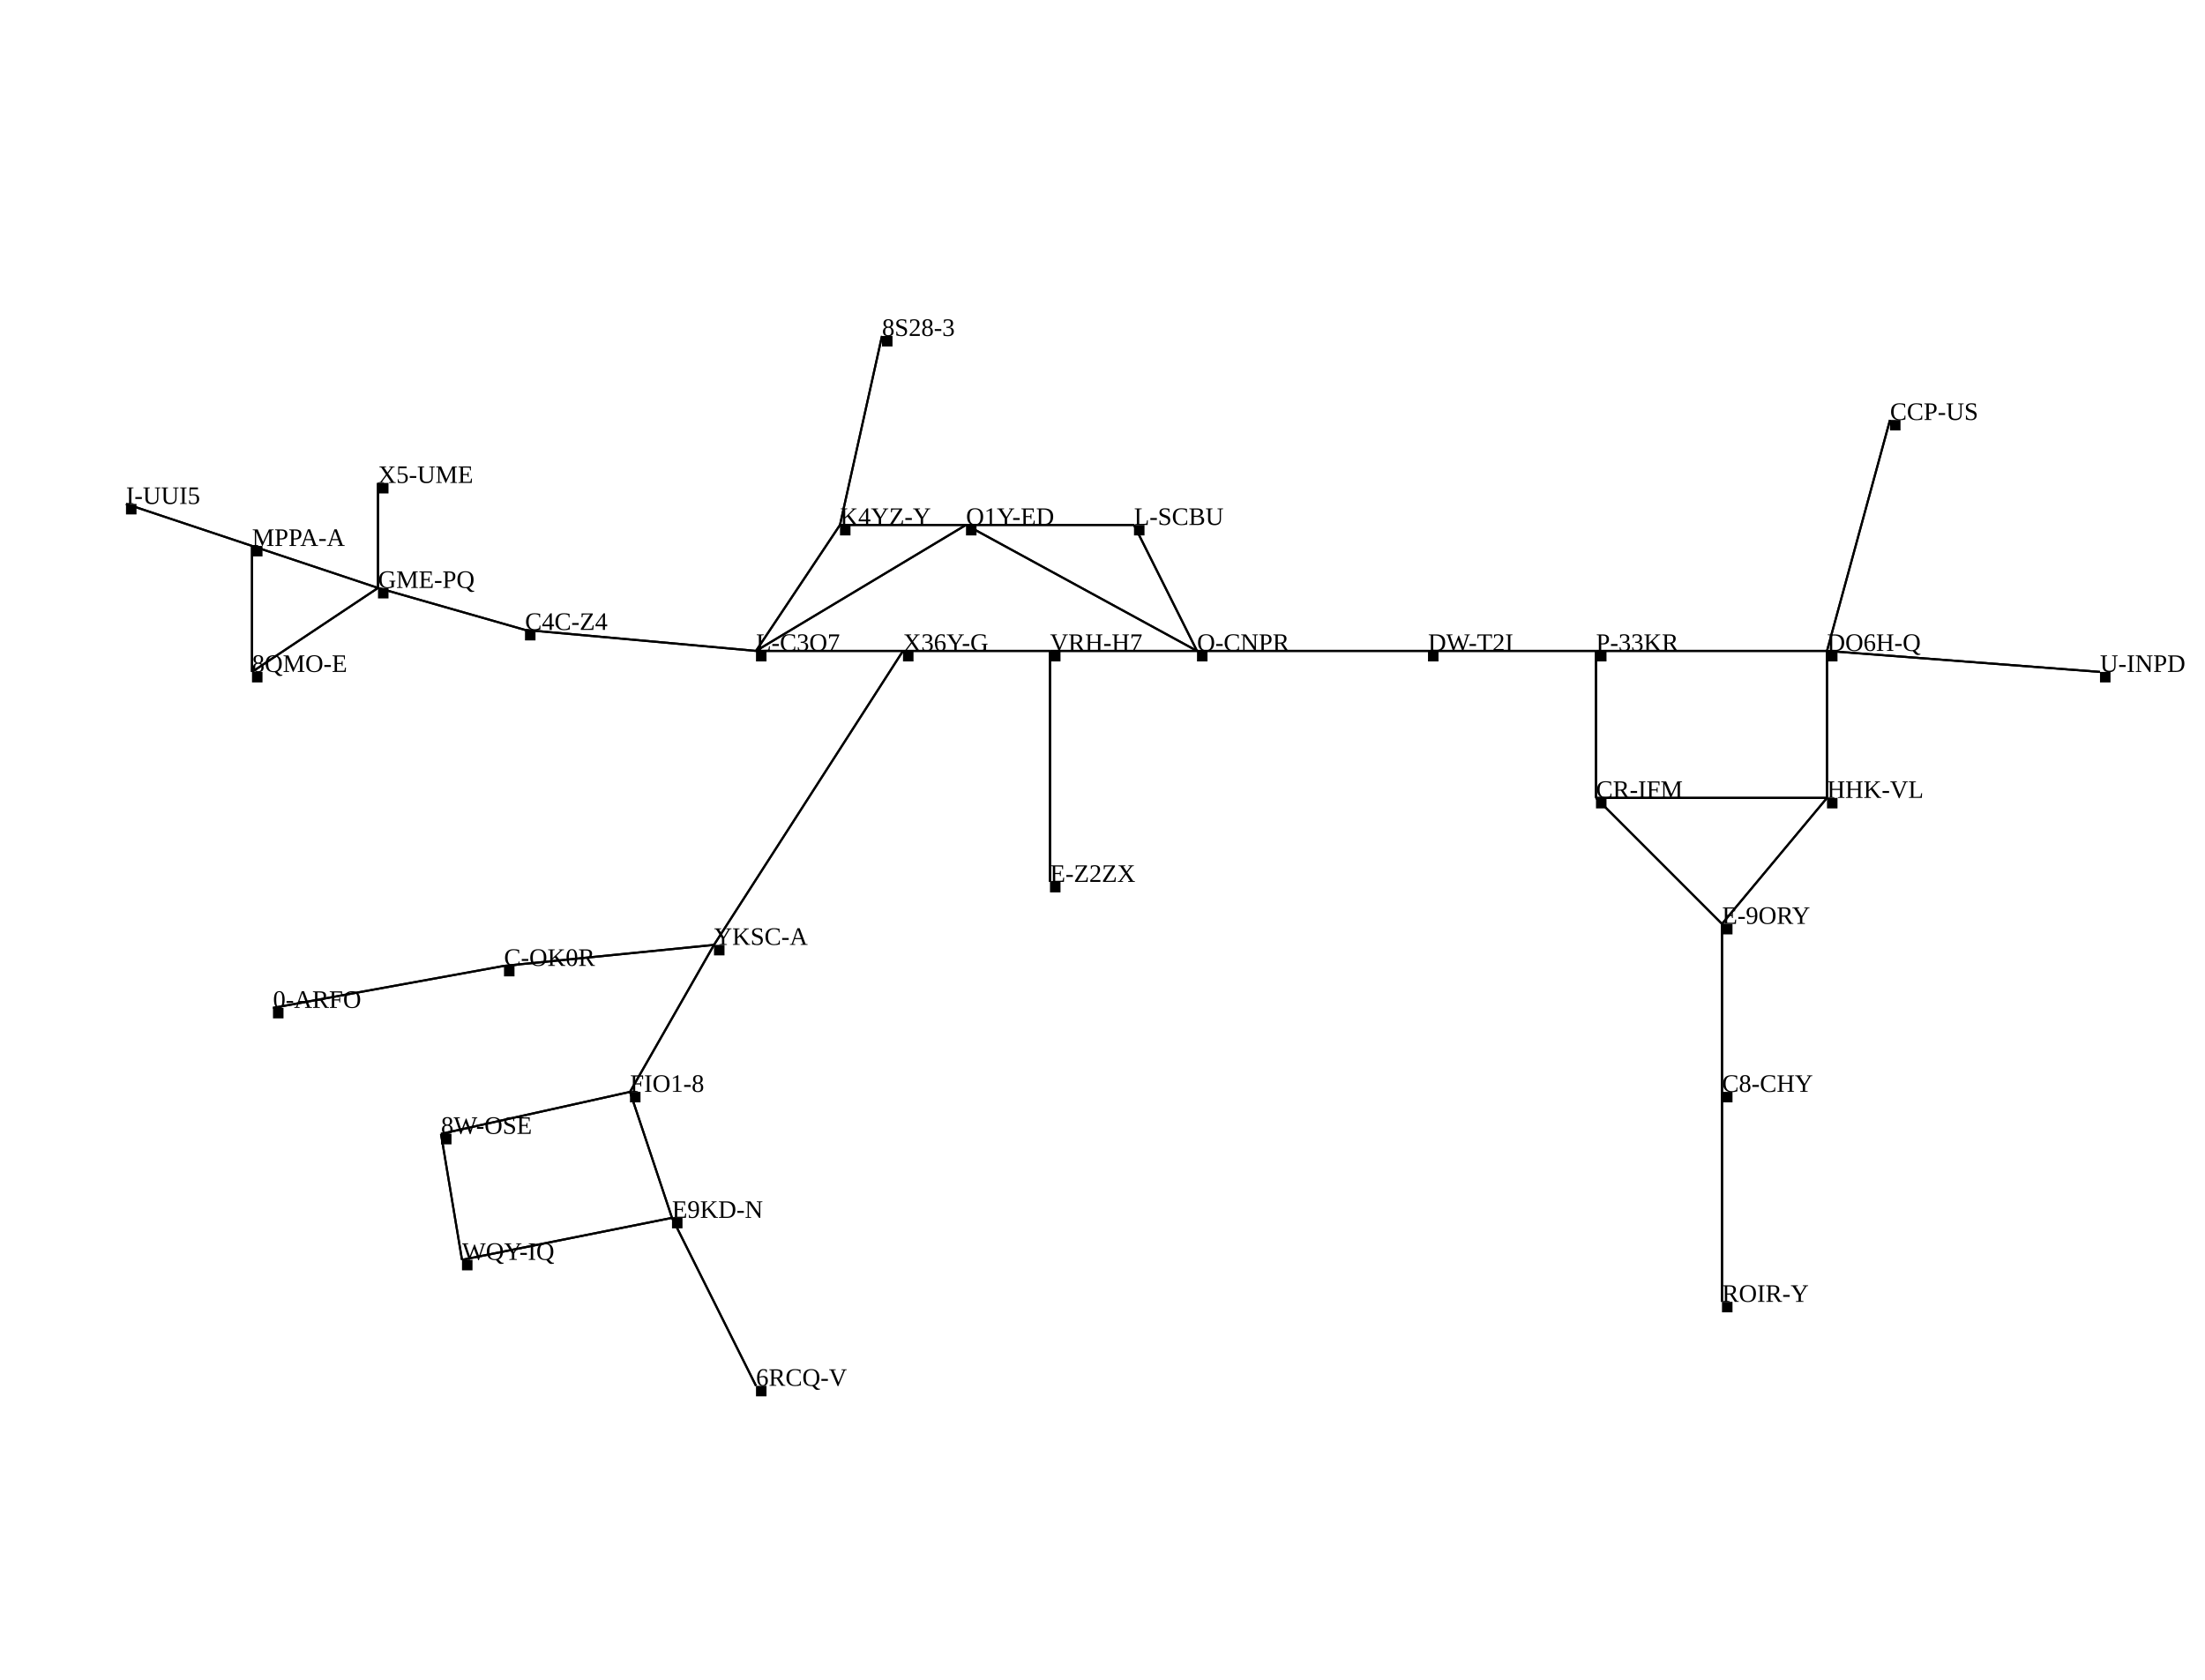
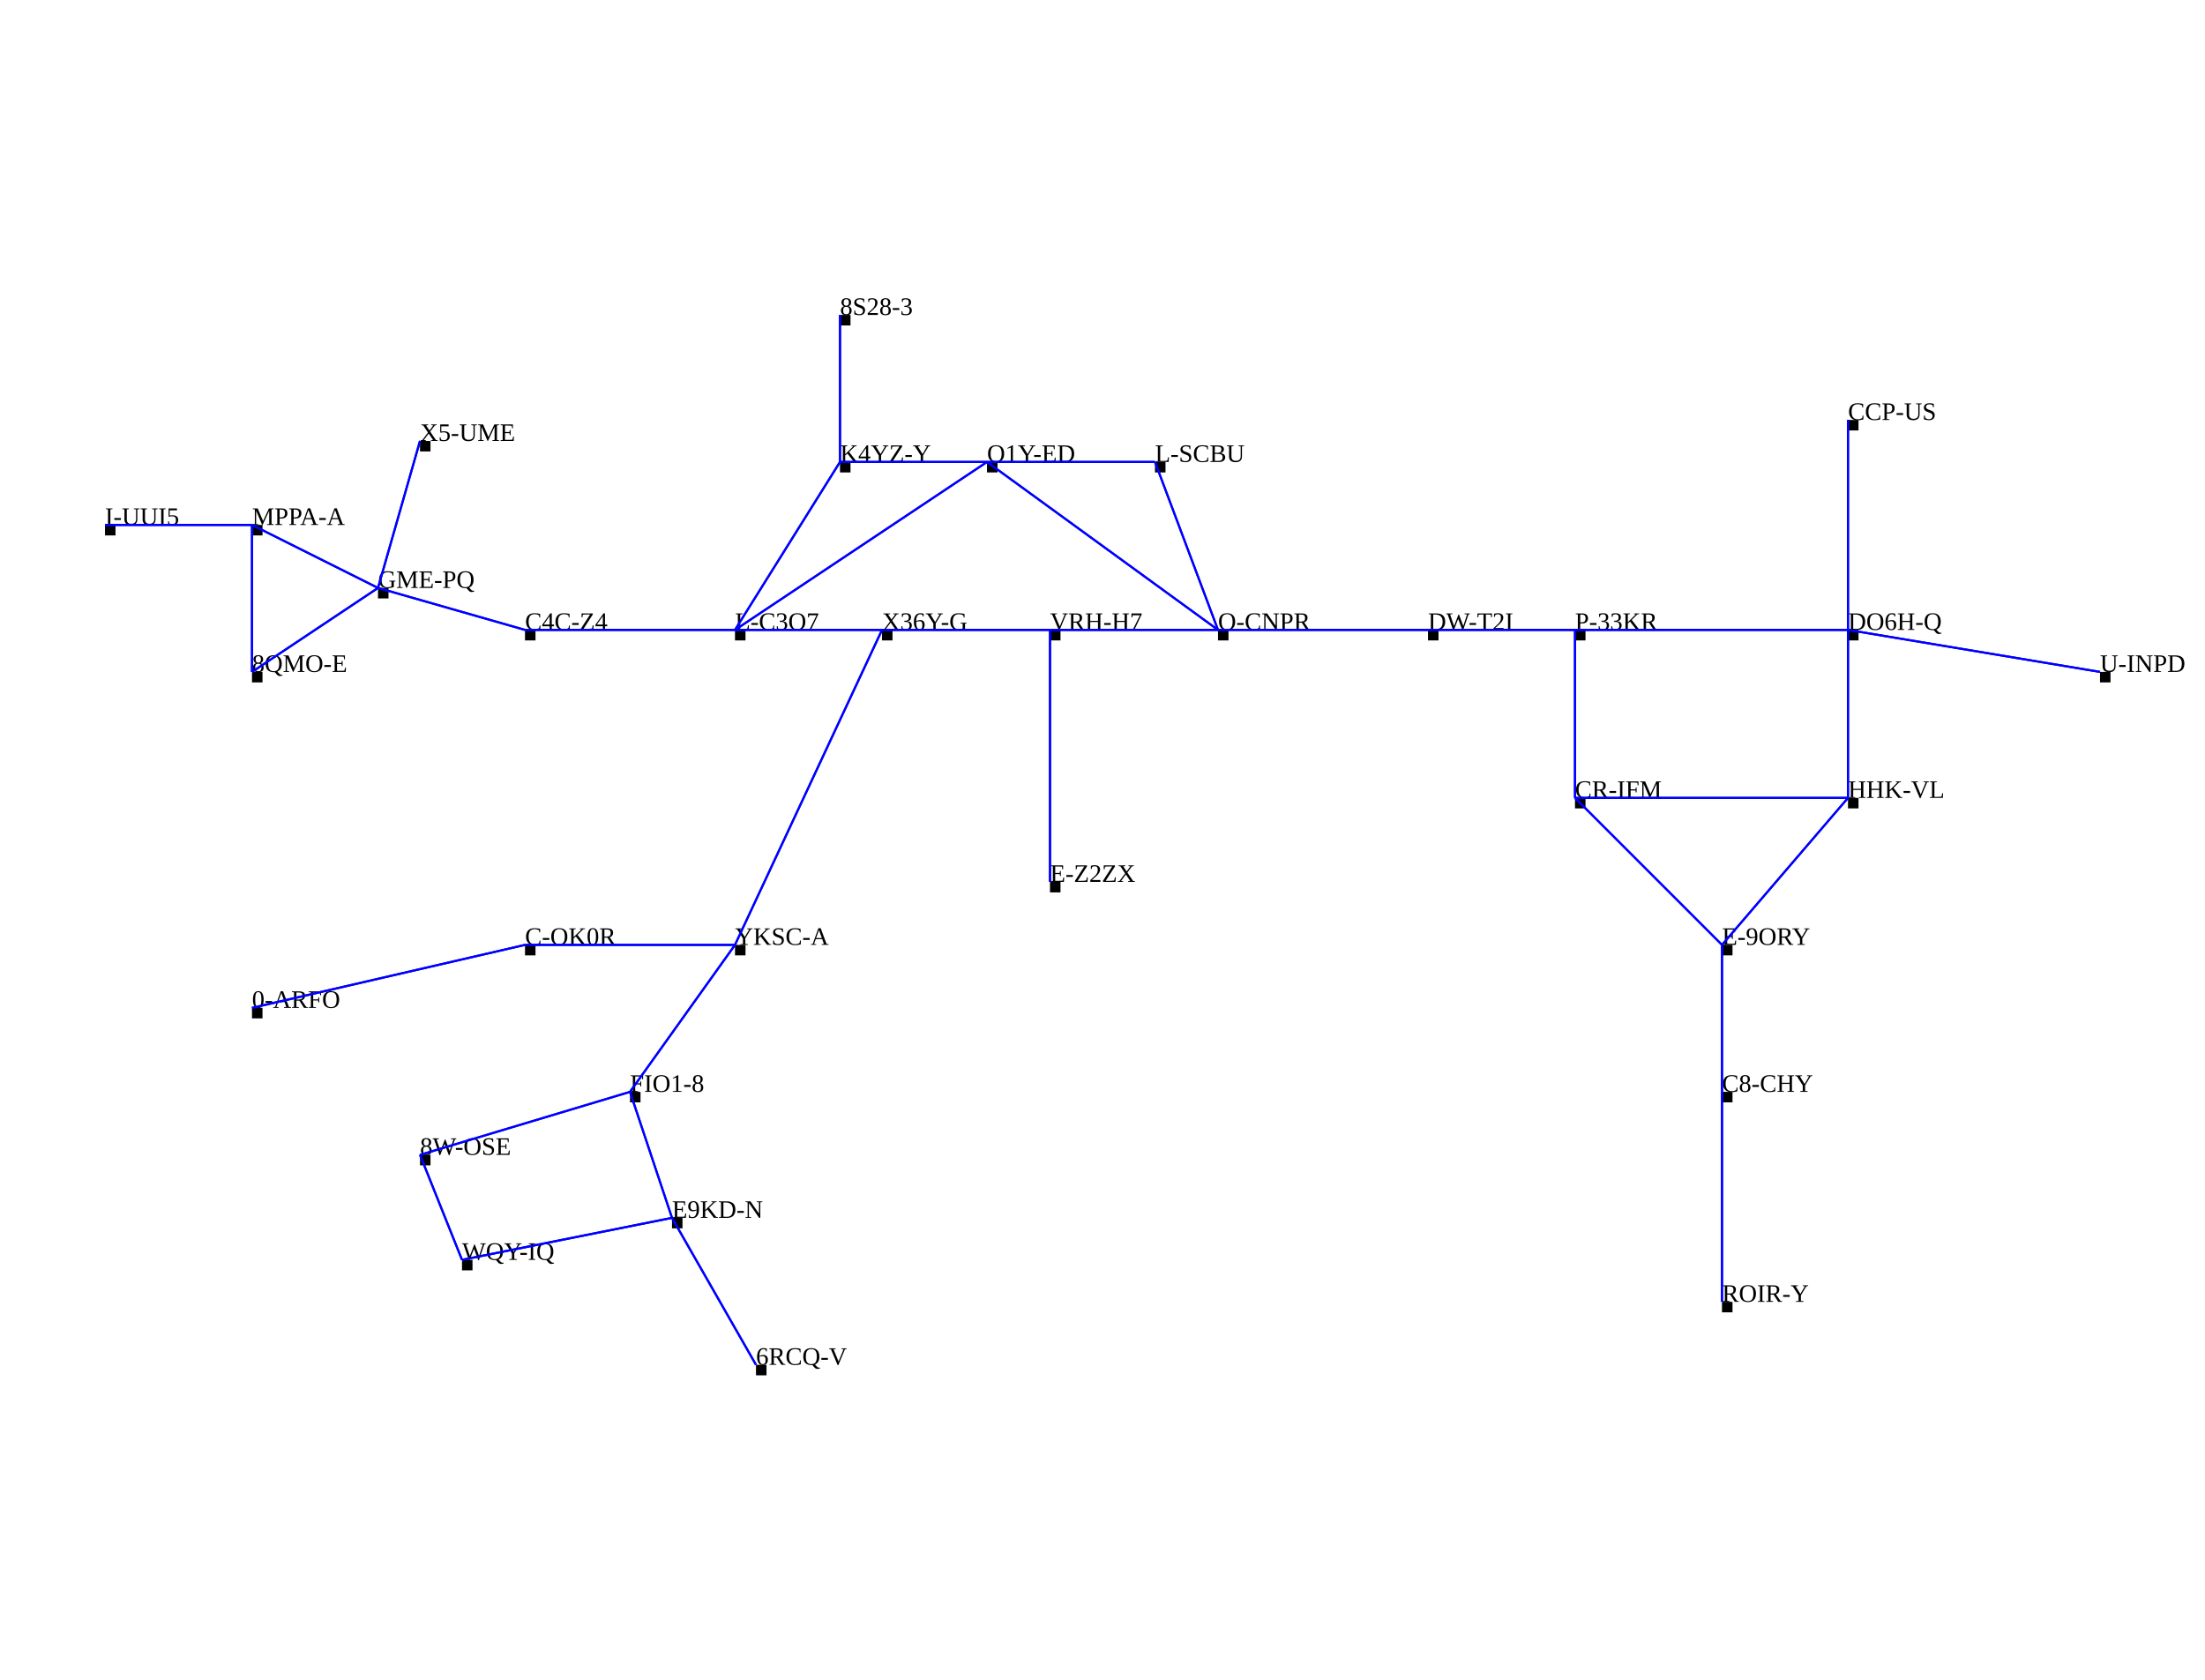
- <svg xmlns="http://www.w3.org/2000/svg" height="800.00" width="1050.00" id="10072">
-   <rect ID="30003701" Type="system" height="5.00" y="240.00" Region="Fade" Name="I-UUI5" width="5.00" x="60.00" id="10073" />
-   <text x="60.00" id="10074" y="240.00">I-UUI5</text>
-   <rect ID="30003699" Type="system" height="5.00" y="260.00" Region="Fade" Name="MPPA-A" width="5.00" x="120.00" id="10076" />
-   <text x="120.00" id="10077" y="260.00">MPPA-A</text>
-   <rect ID="30003702" Type="system" height="5.00" y="320.00" Region="Fade" Name="8QMO-E" width="5.00" x="120.00" id="10079" />
-   <text x="120.00" id="10080" y="320.00">8QMO-E</text>
-   <rect ID="30003693" Type="system" height="5.00" y="480.00" Region="Fade" Name="0-ARFO" width="5.00" x="130.00" id="10082" />
-   <text x="130.00" id="10083" y="480.00">0-ARFO</text>
-   <rect ID="30003698" Type="system" height="5.00" y="280.00" Region="Fade" Name="GME-PQ" width="5.00" x="180.00" id="10085" />
-   <text x="180.00" id="10086" y="280.00">GME-PQ</text>
-   <rect ID="30003700" Type="system" height="5.00" y="230.00" Region="Fade" Name="X5-UME" width="5.00" x="180.00" id="10088" />
-   <text x="180.00" id="10089" y="230.00">X5-UME</text>
-   <rect ID="30003695" Type="system" height="5.00" y="540.00" Region="Fade" Name="8W-OSE" width="5.00" x="210.00" id="10091" />
-   <text x="210.00" id="10092" y="540.00">8W-OSE</text>
-   <rect ID="30003696" Type="system" height="5.00" y="600.00" Region="Fade" Name="WQY-IQ" width="5.00" x="220.00" id="10094" />
-   <text x="220.00" id="10095" y="600.00">WQY-IQ</text>
-   <rect ID="30003692" Type="system" height="5.00" y="460.00" Region="Fade" Name="C-OK0R" width="5.00" x="240.00" id="10097" />
-   <text x="240.00" id="10098" y="460.00">C-OK0R</text>
-   <rect ID="30003697" Type="system" height="5.00" y="300.00" Region="Fade" Name="C4C-Z4" width="5.00" x="250.00" id="10100" />
-   <text x="250.00" id="10101" y="300.00">C4C-Z4</text>
-   <rect ID="30003691" Type="system" height="5.00" y="520.00" Region="Fade" Name="FIO1-8" width="5.00" x="300.00" id="10103" />
-   <text x="300.00" id="10104" y="520.00">FIO1-8</text>
-   <rect ID="30003694" Type="system" height="5.00" y="580.00" Region="Fade" Name="E9KD-N" width="5.00" x="320.00" id="10106" />
-   <text x="320.00" id="10107" y="580.00">E9KD-N</text>
-   <rect ID="30003690" Type="system" height="5.00" y="450.00" Region="Fade" Name="YKSC-A" width="5.00" x="340.00" id="10109" />
-   <text x="340.00" id="10110" y="450.00">YKSC-A</text>
-   <rect ID="30003689" Type="system" height="5.00" y="310.00" Region="Fade" Name="L-C3O7" width="5.00" x="360.00" id="10112" />
-   <text x="360.00" id="10113" y="310.00">L-C3O7</text>
-   <rect ID="30003687" Type="system" height="5.00" y="250.00" Region="Fade" Name="K4YZ-Y" width="5.00" x="400.00" id="10115" />
-   <text x="400.00" id="10116" y="250.00">K4YZ-Y</text>
-   <rect ID="30003688" Type="system" height="5.00" y="310.00" Region="Fade" Name="X36Y-G" width="5.00" x="430.00" id="10118" />
-   <text x="430.00" id="10119" y="310.00">X36Y-G</text>
-   <rect ID="30003686" Type="system" height="5.00" y="250.00" Region="Fade" Name="O1Y-ED" width="5.00" x="460.00" id="10121" />
-   <text x="460.00" id="10122" y="250.00">O1Y-ED</text>
-   <rect ID="30003685" Type="system" height="5.00" y="310.00" Region="Fade" Name="VRH-H7" width="5.00" x="500.00" id="10124" />
-   <text x="500.00" id="10125" y="310.00">VRH-H7</text>
-   <rect ID="30003684" Type="system" height="5.00" y="250.00" Region="Fade" Name="L-SCBU" width="5.00" x="540.00" id="10127" />
-   <text x="540.00" id="10128" y="250.00">L-SCBU</text>
-   <rect ID="30003683" Type="system" height="5.00" y="310.00" Region="Fade" Name="O-CNPR" width="5.00" x="570.00" id="10130" />
-   <text x="570.00" id="10131" y="310.00">O-CNPR</text>
-   <rect ID="30003682" Type="system" height="5.00" y="310.00" Region="Fade" Name="DW-T2I" width="5.00" x="680.00" id="10133" />
-   <text x="680.00" id="10134" y="310.00">DW-T2I</text>
-   <rect ID="30003680" Type="system" height="5.00" y="310.00" Region="Fade" Name="P-33KR" width="5.00" x="760.00" id="10136" />
-   <text x="760.00" id="10137" y="310.00">P-33KR</text>
-   <rect ID="30003678" Type="system" height="5.00" y="380.00" Region="Fade" Name="CR-IFM" width="5.00" x="760.00" id="10139" />
-   <text x="760.00" id="10140" y="380.00">CR-IFM</text>
-   <rect ID="30003677" Type="system" height="5.00" y="440.00" Region="Fade" Name="E-9ORY" width="5.00" x="820.00" id="10142" />
-   <text x="820.00" id="10143" y="440.00">E-9ORY</text>
-   <rect ID="30003676" Type="system" height="5.00" y="520.00" Region="Fade" Name="C8-CHY" width="5.00" x="820.00" id="10145" />
-   <text x="820.00" id="10146" y="520.00">C8-CHY</text>
-   <rect ID="30003681" Type="system" height="5.00" y="310.00" Region="Fade" Name="DO6H-Q" width="5.00" x="870.00" id="10148" />
-   <text x="870.00" id="10149" y="310.00">DO6H-Q</text>
-   <rect ID="30003679" Type="system" height="5.00" y="380.00" Region="Fade" Name="HHK-VL" width="5.00" x="870.00" id="10151" />
-   <text x="870.00" id="10152" y="380.00">HHK-VL</text>
-   <rect ID="30004070" Type="system" height="5.00" y="660.00" Region="Cloud Ring" Name="6RCQ-V" width="5.00" x="360.00" id="10154" />
-   <text x="360.00" id="10155" y="660.00">6RCQ-V</text>
-   <rect ID="30002930" Type="system" height="5.00" y="160.00" Region="Deklein" Name="8S28-3" width="5.00" x="420.00" id="10157" />
-   <text x="420.00" id="10158" y="160.00">8S28-3</text>
-   <rect ID="30002032" Type="system" height="5.00" y="420.00" Region="Pure Blind" Name="E-Z2ZX" width="5.00" x="500.00" id="10160" />
-   <text x="500.00" id="10161" y="420.00">E-Z2ZX</text>
-   <rect ID="30001983" Type="system" height="5.00" y="620.00" Region="Pure Blind" Name="ROIR-Y" width="5.00" x="820.00" id="10163" />
-   <text x="820.00" id="10164" y="620.00">ROIR-Y</text>
-   <rect ID="30002906" Type="system" height="5.00" y="200.00" Region="Deklein" Name="CCP-US" width="5.00" x="900.00" id="10166" />
-   <text x="900.00" id="10167" y="200.00">CCP-US</text>
-   <rect ID="30001997" Type="system" height="5.00" y="320.00" Region="Pure Blind" Name="U-INPD" width="5.00" x="1000.00" id="10169" />
-   <text x="1000.00" id="10170" y="320.00">U-INPD</text>
-   <line x2="120.00" y1="240.00" x1="60.00" style="stroke:black;fill:black;" y2="260.00" id="10172" />
-   <line x2="180.00" y1="260.00" x1="120.00" style="stroke:black;fill:black;" y2="280.00" id="10173" />
-   <line x2="60.00" y1="260.00" x1="120.00" style="stroke:black;fill:black;" y2="240.00" id="10174" />
-   <line x2="120.00" y1="260.00" x1="120.00" style="stroke:black;fill:black;" y2="320.00" id="10175" />
-   <line x2="180.00" y1="320.00" x1="120.00" style="stroke:black;fill:black;" y2="280.00" id="10176" />
-   <line x2="120.00" y1="320.00" x1="120.00" style="stroke:black;fill:black;" y2="260.00" id="10177" />
-   <line x2="240.00" y1="480.00" x1="130.00" style="stroke:black;fill:black;" y2="460.00" id="10178" />
-   <line x2="250.00" y1="280.00" x1="180.00" style="stroke:black;fill:black;" y2="300.00" id="10179" />
-   <line x2="120.00" y1="280.00" x1="180.00" style="stroke:black;fill:black;" y2="260.00" id="10180" />
-   <line x2="180.00" y1="280.00" x1="180.00" style="stroke:black;fill:black;" y2="230.00" id="10181" />
-   <line x2="120.00" y1="280.00" x1="180.00" style="stroke:black;fill:black;" y2="320.00" id="10182" />
-   <line x2="180.00" y1="230.00" x1="180.00" style="stroke:black;fill:black;" y2="280.00" id="10183" />
-   <line x2="300.00" y1="540.00" x1="210.00" style="stroke:black;fill:black;" y2="520.00" id="10184" />
-   <line x2="220.00" y1="540.00" x1="210.00" style="stroke:black;fill:black;" y2="600.00" id="10185" />
-   <line x2="320.00" y1="600.00" x1="220.00" style="stroke:black;fill:black;" y2="580.00" id="10186" />
-   <line x2="210.00" y1="600.00" x1="220.00" style="stroke:black;fill:black;" y2="540.00" id="10187" />
-   <line x2="340.00" y1="460.00" x1="240.00" style="stroke:black;fill:black;" y2="450.00" id="10188" />
-   <line x2="130.00" y1="460.00" x1="240.00" style="stroke:black;fill:black;" y2="480.00" id="10189" />
-   <line x2="360.00" y1="300.00" x1="250.00" style="stroke:black;fill:black;" y2="310.00" id="10190" />
-   <line x2="180.00" y1="300.00" x1="250.00" style="stroke:black;fill:black;" y2="280.00" id="10191" />
-   <line x2="340.00" y1="520.00" x1="300.00" style="stroke:black;fill:black;" y2="450.00" id="10192" />
-   <line x2="320.00" y1="520.00" x1="300.00" style="stroke:black;fill:black;" y2="580.00" id="10193" />
-   <line x2="210.00" y1="520.00" x1="300.00" style="stroke:black;fill:black;" y2="540.00" id="10194" />
-   <line x2="300.00" y1="580.00" x1="320.00" style="stroke:black;fill:black;" y2="520.00" id="10195" />
-   <line x2="220.00" y1="580.00" x1="320.00" style="stroke:black;fill:black;" y2="600.00" id="10196" />
-   <line x2="360.00" y1="580.00" x1="320.00" style="stroke:black;fill:black;" y2="660.00" id="10197" />
-   <line x2="430.00" y1="450.00" x1="340.00" style="stroke:black;fill:black;" y2="310.00" id="10198" />
-   <line x2="300.00" y1="450.00" x1="340.00" style="stroke:black;fill:black;" y2="520.00" id="10199" />
-   <line x2="240.00" y1="450.00" x1="340.00" style="stroke:black;fill:black;" y2="460.00" id="10200" />
-   <line x2="460.00" y1="310.00" x1="360.00" style="stroke:black;fill:black;" y2="250.00" id="10201" />
-   <line x2="400.00" y1="310.00" x1="360.00" style="stroke:black;fill:black;" y2="250.00" id="10202" />
-   <line x2="430.00" y1="310.00" x1="360.00" style="stroke:black;fill:black;" y2="310.00" id="10203" />
-   <line x2="250.00" y1="310.00" x1="360.00" style="stroke:black;fill:black;" y2="300.00" id="10204" />
-   <line x2="420.00" y1="250.00" x1="400.00" style="stroke:black;fill:black;" y2="160.00" id="10205" />
-   <line x2="460.00" y1="250.00" x1="400.00" style="stroke:black;fill:black;" y2="250.00" id="10206" />
-   <line x2="360.00" y1="250.00" x1="400.00" style="stroke:black;fill:black;" y2="310.00" id="10207" />
-   <line x2="500.00" y1="310.00" x1="430.00" style="stroke:black;fill:black;" y2="310.00" id="10208" />
-   <line x2="360.00" y1="310.00" x1="430.00" style="stroke:black;fill:black;" y2="310.00" id="10209" />
-   <line x2="340.00" y1="310.00" x1="430.00" style="stroke:black;fill:black;" y2="450.00" id="10210" />
-   <line x2="570.00" y1="250.00" x1="460.00" style="stroke:black;fill:black;" y2="310.00" id="10211" />
-   <line x2="540.00" y1="250.00" x1="460.00" style="stroke:black;fill:black;" y2="250.00" id="10212" />
-   <line x2="400.00" y1="250.00" x1="460.00" style="stroke:black;fill:black;" y2="250.00" id="10213" />
-   <line x2="360.00" y1="250.00" x1="460.00" style="stroke:black;fill:black;" y2="310.00" id="10214" />
-   <line x2="500.00" y1="310.00" x1="500.00" style="stroke:black;fill:black;" y2="420.00" id="10215" />
-   <line x2="570.00" y1="310.00" x1="500.00" style="stroke:black;fill:black;" y2="310.00" id="10216" />
-   <line x2="430.00" y1="310.00" x1="500.00" style="stroke:black;fill:black;" y2="310.00" id="10217" />
-   <line x2="570.00" y1="250.00" x1="540.00" style="stroke:black;fill:black;" y2="310.00" id="10218" />
-   <line x2="460.00" y1="250.00" x1="540.00" style="stroke:black;fill:black;" y2="250.00" id="10219" />
-   <line x2="680.00" y1="310.00" x1="570.00" style="stroke:black;fill:black;" y2="310.00" id="10220" />
-   <line x2="540.00" y1="310.00" x1="570.00" style="stroke:black;fill:black;" y2="250.00" id="10221" />
-   <line x2="500.00" y1="310.00" x1="570.00" style="stroke:black;fill:black;" y2="310.00" id="10222" />
-   <line x2="460.00" y1="310.00" x1="570.00" style="stroke:black;fill:black;" y2="250.00" id="10223" />
-   <line x2="760.00" y1="310.00" x1="680.00" style="stroke:black;fill:black;" y2="310.00" id="10224" />
-   <line x2="570.00" y1="310.00" x1="680.00" style="stroke:black;fill:black;" y2="310.00" id="10225" />
-   <line x2="760.00" y1="310.00" x1="760.00" style="stroke:black;fill:black;" y2="380.00" id="10226" />
-   <line x2="870.00" y1="310.00" x1="760.00" style="stroke:black;fill:black;" y2="310.00" id="10227" />
-   <line x2="680.00" y1="310.00" x1="760.00" style="stroke:black;fill:black;" y2="310.00" id="10228" />
-   <line x2="820.00" y1="380.00" x1="760.00" style="stroke:black;fill:black;" y2="440.00" id="10229" />
-   <line x2="870.00" y1="380.00" x1="760.00" style="stroke:black;fill:black;" y2="380.00" id="10230" />
-   <line x2="760.00" y1="380.00" x1="760.00" style="stroke:black;fill:black;" y2="310.00" id="10231" />
-   <line x2="820.00" y1="440.00" x1="820.00" style="stroke:black;fill:black;" y2="520.00" id="10232" />
-   <line x2="760.00" y1="440.00" x1="820.00" style="stroke:black;fill:black;" y2="380.00" id="10233" />
-   <line x2="870.00" y1="440.00" x1="820.00" style="stroke:black;fill:black;" y2="380.00" id="10234" />
-   <line x2="820.00" y1="520.00" x1="820.00" style="stroke:black;fill:black;" y2="620.00" id="10235" />
-   <line x2="820.00" y1="520.00" x1="820.00" style="stroke:black;fill:black;" y2="440.00" id="10236" />
-   <line x2="1000.00" y1="310.00" x1="870.00" style="stroke:black;fill:black;" y2="320.00" id="10237" />
-   <line x2="900.00" y1="310.00" x1="870.00" style="stroke:black;fill:black;" y2="200.00" id="10238" />
-   <line x2="870.00" y1="310.00" x1="870.00" style="stroke:black;fill:black;" y2="380.00" id="10239" />
-   <line x2="760.00" y1="310.00" x1="870.00" style="stroke:black;fill:black;" y2="310.00" id="10240" />
-   <line x2="820.00" y1="380.00" x1="870.00" style="stroke:black;fill:black;" y2="440.00" id="10241" />
-   <line x2="760.00" y1="380.00" x1="870.00" style="stroke:black;fill:black;" y2="380.00" id="10242" />
-   <line x2="870.00" y1="380.00" x1="870.00" style="stroke:black;fill:black;" y2="310.00" id="10243" />
-   <line x2="320.00" y1="660.00" x1="360.00" style="stroke:black;fill:black;" y2="580.00" id="10244" />
-   <line x2="400.00" y1="160.00" x1="420.00" style="stroke:black;fill:black;" y2="250.00" id="10245" />
-   <line x2="500.00" y1="420.00" x1="500.00" style="stroke:black;fill:black;" y2="310.00" id="10246" />
-   <line x2="820.00" y1="620.00" x1="820.00" style="stroke:black;fill:black;" y2="520.00" id="10247" />
-   <line x2="870.00" y1="200.00" x1="900.00" style="stroke:black;fill:black;" y2="310.00" id="10248" />
-   <line x2="870.00" y1="320.00" x1="1000.00" style="stroke:black;fill:black;" y2="310.00" id="10249" />
+ <svg xmlns="http://www.w3.org/2000/svg" height="800.00" id="10072" width="1050.00">
+   <rect Name="I-UUI5" ID="30003701" Type="system" Region="Fade" y="250.00" x="50.00" width="5.00" height="5.00" id="10073" />
+   <text x="50.00" y="250.00" id="10074">I-UUI5</text>
+   <rect Name="MPPA-A" ID="30003699" Type="system" Region="Fade" y="250.00" x="120.00" width="5.00" height="5.00" id="10076" />
+   <text x="120.00" y="250.00" id="10077">MPPA-A</text>
+   <rect Name="8QMO-E" ID="30003702" Type="system" Region="Fade" y="320.00" x="120.00" width="5.00" height="5.00" id="10079" />
+   <text x="120.00" y="320.00" id="10080">8QMO-E</text>
+   <rect Name="0-ARFO" ID="30003693" Type="system" Region="Fade" y="480.00" x="120.00" width="5.00" height="5.00" id="10082" />
+   <text x="120.00" y="480.00" id="10083">0-ARFO</text>
+   <rect Name="GME-PQ" ID="30003698" Type="system" Region="Fade" y="280.00" x="180.00" width="5.00" height="5.00" id="10085" />
+   <text x="180.00" y="280.00" id="10086">GME-PQ</text>
+   <rect Name="X5-UME" ID="30003700" Type="system" Region="Fade" y="210.00" x="200.00" width="5.00" height="5.00" id="10088" />
+   <text x="200.00" y="210.00" id="10089">X5-UME</text>
+   <rect Name="8W-OSE" ID="30003695" Type="system" Region="Fade" y="550.00" x="200.00" width="5.00" height="5.00" id="10091" />
+   <text x="200.00" y="550.00" id="10092">8W-OSE</text>
+   <rect Name="WQY-IQ" ID="30003696" Type="system" Region="Fade" y="600.00" x="220.00" width="5.00" height="5.00" id="10094" />
+   <text x="220.00" y="600.00" id="10095">WQY-IQ</text>
+   <rect Name="C-OK0R" ID="30003692" Type="system" Region="Fade" y="450.00" x="250.00" width="5.00" height="5.00" id="10097" />
+   <text x="250.00" y="450.00" id="10098">C-OK0R</text>
+   <rect Name="C4C-Z4" ID="30003697" Type="system" Region="Fade" y="300.00" x="250.00" width="5.00" height="5.00" id="10100" />
+   <text x="250.00" y="300.00" id="10101">C4C-Z4</text>
+   <rect Name="FIO1-8" ID="30003691" Type="system" Region="Fade" y="520.00" x="300.00" width="5.00" height="5.00" id="10103" />
+   <text x="300.00" y="520.00" id="10104">FIO1-8</text>
+   <rect Name="E9KD-N" ID="30003694" Type="system" Region="Fade" y="580.00" x="320.00" width="5.00" height="5.00" id="10106" />
+   <text x="320.00" y="580.00" id="10107">E9KD-N</text>
+   <rect Name="YKSC-A" ID="30003690" Type="system" Region="Fade" y="450.00" x="350.00" width="5.00" height="5.00" id="10109" />
+   <text x="350.00" y="450.00" id="10110">YKSC-A</text>
+   <rect Name="L-C3O7" ID="30003689" Type="system" Region="Fade" y="300.00" x="350.00" width="5.00" height="5.00" id="10112" />
+   <text x="350.00" y="300.00" id="10113">L-C3O7</text>
+   <rect Name="K4YZ-Y" ID="30003687" Type="system" Region="Fade" y="220.00" x="400.00" width="5.00" height="5.00" id="10115" />
+   <text x="400.00" y="220.00" id="10116">K4YZ-Y</text>
+   <rect Name="X36Y-G" ID="30003688" Type="system" Region="Fade" y="300.00" x="420.00" width="5.00" height="5.00" id="10118" />
+   <text x="420.00" y="300.00" id="10119">X36Y-G</text>
+   <rect Name="O1Y-ED" ID="30003686" Type="system" Region="Fade" y="220.00" x="470.00" width="5.00" height="5.00" id="10121" />
+   <text x="470.00" y="220.00" id="10122">O1Y-ED</text>
+   <rect Name="VRH-H7" ID="30003685" Type="system" Region="Fade" y="300.00" x="500.00" width="5.00" height="5.00" id="10124" />
+   <text x="500.00" y="300.00" id="10125">VRH-H7</text>
+   <rect Name="L-SCBU" ID="30003684" Type="system" Region="Fade" y="220.00" x="550.00" width="5.00" height="5.00" id="10127" />
+   <text x="550.00" y="220.00" id="10128">L-SCBU</text>
+   <rect Name="O-CNPR" ID="30003683" Type="system" Region="Fade" y="300.00" x="580.00" width="5.00" height="5.00" id="10130" />
+   <text x="580.00" y="300.00" id="10131">O-CNPR</text>
+   <rect Name="DW-T2I" ID="30003682" Type="system" Region="Fade" y="300.00" x="680.00" width="5.00" height="5.00" id="10133" />
+   <text x="680.00" y="300.00" id="10134">DW-T2I</text>
+   <rect Name="P-33KR" ID="30003680" Type="system" Region="Fade" y="300.00" x="750.00" width="5.00" height="5.00" id="10136" />
+   <text x="750.00" y="300.00" id="10137">P-33KR</text>
+   <rect Name="CR-IFM" ID="30003678" Type="system" Region="Fade" y="380.00" x="750.00" width="5.00" height="5.00" id="10139" />
+   <text x="750.00" y="380.00" id="10140">CR-IFM</text>
+   <rect Name="E-9ORY" ID="30003677" Type="system" Region="Fade" y="450.00" x="820.00" width="5.00" height="5.00" id="10142" />
+   <text x="820.00" y="450.00" id="10143">E-9ORY</text>
+   <rect Name="C8-CHY" ID="30003676" Type="system" Region="Fade" y="520.00" x="820.00" width="5.00" height="5.00" id="10145" />
+   <text x="820.00" y="520.00" id="10146">C8-CHY</text>
+   <rect Name="DO6H-Q" ID="30003681" Type="system" Region="Fade" y="300.00" x="880.00" width="5.00" height="5.00" id="10148" />
+   <text x="880.00" y="300.00" id="10149">DO6H-Q</text>
+   <rect Name="HHK-VL" ID="30003679" Type="system" Region="Fade" y="380.00" x="880.00" width="5.00" height="5.00" id="10151" />
+   <text x="880.00" y="380.00" id="10152">HHK-VL</text>
+   <rect Name="6RCQ-V" ID="30004070" Type="system" Region="Cloud Ring" y="650.00" x="360.00" width="5.00" height="5.00" id="10154" />
+   <text x="360.00" y="650.00" id="10155">6RCQ-V</text>
+   <rect Name="8S28-3" ID="30002930" Type="system" Region="Deklein" y="150.00" x="400.00" width="5.00" height="5.00" id="10157" />
+   <text x="400.00" y="150.00" id="10158">8S28-3</text>
+   <rect Name="E-Z2ZX" ID="30002032" Type="system" Region="Pure Blind" y="420.00" x="500.00" width="5.00" height="5.00" id="10160" />
+   <text x="500.00" y="420.00" id="10161">E-Z2ZX</text>
+   <rect Name="ROIR-Y" ID="30001983" Type="system" Region="Pure Blind" y="620.00" x="820.00" width="5.00" height="5.00" id="10163" />
+   <text x="820.00" y="620.00" id="10164">ROIR-Y</text>
+   <rect Name="CCP-US" ID="30002906" Type="system" Region="Deklein" y="200.00" x="880.00" width="5.00" height="5.00" id="10166" />
+   <text x="880.00" y="200.00" id="10167">CCP-US</text>
+   <rect Name="U-INPD" ID="30001997" Type="system" Region="Pure Blind" y="320.00" x="1000.00" width="5.00" height="5.00" id="10169" />
+   <text x="1000.00" y="320.00" id="10170">U-INPD</text>
+   <line y1="250.00" x1="50.00" y2="250.00" x2="120.00" style="fill:blue;stroke:blue;" id="10172" />
+   <line y1="250.00" x1="120.00" y2="280.00" x2="180.00" style="fill:blue;stroke:blue;" id="10173" />
+   <line y1="250.00" x1="120.00" y2="250.00" x2="50.00" style="fill:blue;stroke:blue;" id="10174" />
+   <line y1="250.00" x1="120.00" y2="320.00" x2="120.00" style="fill:blue;stroke:blue;" id="10175" />
+   <line y1="320.00" x1="120.00" y2="280.00" x2="180.00" style="fill:blue;stroke:blue;" id="10176" />
+   <line y1="320.00" x1="120.00" y2="250.00" x2="120.00" style="fill:blue;stroke:blue;" id="10177" />
+   <line y1="480.00" x1="120.00" y2="450.00" x2="250.00" style="fill:blue;stroke:blue;" id="10178" />
+   <line y1="280.00" x1="180.00" y2="300.00" x2="250.00" style="fill:blue;stroke:blue;" id="10179" />
+   <line y1="280.00" x1="180.00" y2="250.00" x2="120.00" style="fill:blue;stroke:blue;" id="10180" />
+   <line y1="280.00" x1="180.00" y2="210.00" x2="200.00" style="fill:blue;stroke:blue;" id="10181" />
+   <line y1="280.00" x1="180.00" y2="320.00" x2="120.00" style="fill:blue;stroke:blue;" id="10182" />
+   <line y1="210.00" x1="200.00" y2="280.00" x2="180.00" style="fill:blue;stroke:blue;" id="10183" />
+   <line y1="550.00" x1="200.00" y2="520.00" x2="300.00" style="fill:blue;stroke:blue;" id="10184" />
+   <line y1="550.00" x1="200.00" y2="600.00" x2="220.00" style="fill:blue;stroke:blue;" id="10185" />
+   <line y1="600.00" x1="220.00" y2="580.00" x2="320.00" style="fill:blue;stroke:blue;" id="10186" />
+   <line y1="600.00" x1="220.00" y2="550.00" x2="200.00" style="fill:blue;stroke:blue;" id="10187" />
+   <line y1="450.00" x1="250.00" y2="450.00" x2="350.00" style="fill:blue;stroke:blue;" id="10188" />
+   <line y1="450.00" x1="250.00" y2="480.00" x2="120.00" style="fill:blue;stroke:blue;" id="10189" />
+   <line y1="300.00" x1="250.00" y2="300.00" x2="350.00" style="fill:blue;stroke:blue;" id="10190" />
+   <line y1="300.00" x1="250.00" y2="280.00" x2="180.00" style="fill:blue;stroke:blue;" id="10191" />
+   <line y1="520.00" x1="300.00" y2="450.00" x2="350.00" style="fill:blue;stroke:blue;" id="10192" />
+   <line y1="520.00" x1="300.00" y2="580.00" x2="320.00" style="fill:blue;stroke:blue;" id="10193" />
+   <line y1="520.00" x1="300.00" y2="550.00" x2="200.00" style="fill:blue;stroke:blue;" id="10194" />
+   <line y1="580.00" x1="320.00" y2="520.00" x2="300.00" style="fill:blue;stroke:blue;" id="10195" />
+   <line y1="580.00" x1="320.00" y2="600.00" x2="220.00" style="fill:blue;stroke:blue;" id="10196" />
+   <line y1="580.00" x1="320.00" y2="650.00" x2="360.00" style="fill:blue;stroke:blue;" id="10197" />
+   <line y1="450.00" x1="350.00" y2="300.00" x2="420.00" style="fill:blue;stroke:blue;" id="10198" />
+   <line y1="450.00" x1="350.00" y2="520.00" x2="300.00" style="fill:blue;stroke:blue;" id="10199" />
+   <line y1="450.00" x1="350.00" y2="450.00" x2="250.00" style="fill:blue;stroke:blue;" id="10200" />
+   <line y1="300.00" x1="350.00" y2="220.00" x2="470.00" style="fill:blue;stroke:blue;" id="10201" />
+   <line y1="300.00" x1="350.00" y2="220.00" x2="400.00" style="fill:blue;stroke:blue;" id="10202" />
+   <line y1="300.00" x1="350.00" y2="300.00" x2="420.00" style="fill:blue;stroke:blue;" id="10203" />
+   <line y1="300.00" x1="350.00" y2="300.00" x2="250.00" style="fill:blue;stroke:blue;" id="10204" />
+   <line y1="220.00" x1="400.00" y2="150.00" x2="400.00" style="fill:blue;stroke:blue;" id="10205" />
+   <line y1="220.00" x1="400.00" y2="220.00" x2="470.00" style="fill:blue;stroke:blue;" id="10206" />
+   <line y1="220.00" x1="400.00" y2="300.00" x2="350.00" style="fill:blue;stroke:blue;" id="10207" />
+   <line y1="300.00" x1="420.00" y2="300.00" x2="500.00" style="fill:blue;stroke:blue;" id="10208" />
+   <line y1="300.00" x1="420.00" y2="300.00" x2="350.00" style="fill:blue;stroke:blue;" id="10209" />
+   <line y1="300.00" x1="420.00" y2="450.00" x2="350.00" style="fill:blue;stroke:blue;" id="10210" />
+   <line y1="220.00" x1="470.00" y2="300.00" x2="580.00" style="fill:blue;stroke:blue;" id="10211" />
+   <line y1="220.00" x1="470.00" y2="220.00" x2="550.00" style="fill:blue;stroke:blue;" id="10212" />
+   <line y1="220.00" x1="470.00" y2="220.00" x2="400.00" style="fill:blue;stroke:blue;" id="10213" />
+   <line y1="220.00" x1="470.00" y2="300.00" x2="350.00" style="fill:blue;stroke:blue;" id="10214" />
+   <line y1="300.00" x1="500.00" y2="420.00" x2="500.00" style="fill:blue;stroke:blue;" id="10215" />
+   <line y1="300.00" x1="500.00" y2="300.00" x2="580.00" style="fill:blue;stroke:blue;" id="10216" />
+   <line y1="300.00" x1="500.00" y2="300.00" x2="420.00" style="fill:blue;stroke:blue;" id="10217" />
+   <line y1="220.00" x1="550.00" y2="300.00" x2="580.00" style="fill:blue;stroke:blue;" id="10218" />
+   <line y1="220.00" x1="550.00" y2="220.00" x2="470.00" style="fill:blue;stroke:blue;" id="10219" />
+   <line y1="300.00" x1="580.00" y2="300.00" x2="680.00" style="fill:blue;stroke:blue;" id="10220" />
+   <line y1="300.00" x1="580.00" y2="220.00" x2="550.00" style="fill:blue;stroke:blue;" id="10221" />
+   <line y1="300.00" x1="580.00" y2="300.00" x2="500.00" style="fill:blue;stroke:blue;" id="10222" />
+   <line y1="300.00" x1="580.00" y2="220.00" x2="470.00" style="fill:blue;stroke:blue;" id="10223" />
+   <line y1="300.00" x1="680.00" y2="300.00" x2="750.00" style="fill:blue;stroke:blue;" id="10224" />
+   <line y1="300.00" x1="680.00" y2="300.00" x2="580.00" style="fill:blue;stroke:blue;" id="10225" />
+   <line y1="300.00" x1="750.00" y2="380.00" x2="750.00" style="fill:blue;stroke:blue;" id="10226" />
+   <line y1="300.00" x1="750.00" y2="300.00" x2="880.00" style="fill:blue;stroke:blue;" id="10227" />
+   <line y1="300.00" x1="750.00" y2="300.00" x2="680.00" style="fill:blue;stroke:blue;" id="10228" />
+   <line y1="380.00" x1="750.00" y2="450.00" x2="820.00" style="fill:blue;stroke:blue;" id="10229" />
+   <line y1="380.00" x1="750.00" y2="380.00" x2="880.00" style="fill:blue;stroke:blue;" id="10230" />
+   <line y1="380.00" x1="750.00" y2="300.00" x2="750.00" style="fill:blue;stroke:blue;" id="10231" />
+   <line y1="450.00" x1="820.00" y2="520.00" x2="820.00" style="fill:blue;stroke:blue;" id="10232" />
+   <line y1="450.00" x1="820.00" y2="380.00" x2="750.00" style="fill:blue;stroke:blue;" id="10233" />
+   <line y1="450.00" x1="820.00" y2="380.00" x2="880.00" style="fill:blue;stroke:blue;" id="10234" />
+   <line y1="520.00" x1="820.00" y2="620.00" x2="820.00" style="fill:blue;stroke:blue;" id="10235" />
+   <line y1="520.00" x1="820.00" y2="450.00" x2="820.00" style="fill:blue;stroke:blue;" id="10236" />
+   <line y1="300.00" x1="880.00" y2="320.00" x2="1000.00" style="fill:blue;stroke:blue;" id="10237" />
+   <line y1="300.00" x1="880.00" y2="200.00" x2="880.00" style="fill:blue;stroke:blue;" id="10238" />
+   <line y1="300.00" x1="880.00" y2="380.00" x2="880.00" style="fill:blue;stroke:blue;" id="10239" />
+   <line y1="300.00" x1="880.00" y2="300.00" x2="750.00" style="fill:blue;stroke:blue;" id="10240" />
+   <line y1="380.00" x1="880.00" y2="450.00" x2="820.00" style="fill:blue;stroke:blue;" id="10241" />
+   <line y1="380.00" x1="880.00" y2="380.00" x2="750.00" style="fill:blue;stroke:blue;" id="10242" />
+   <line y1="380.00" x1="880.00" y2="300.00" x2="880.00" style="fill:blue;stroke:blue;" id="10243" />
+   <line y1="650.00" x1="360.00" y2="580.00" x2="320.00" style="fill:blue;stroke:blue;" id="10244" />
+   <line y1="150.00" x1="400.00" y2="220.00" x2="400.00" style="fill:blue;stroke:blue;" id="10245" />
+   <line y1="420.00" x1="500.00" y2="300.00" x2="500.00" style="fill:blue;stroke:blue;" id="10246" />
+   <line y1="620.00" x1="820.00" y2="520.00" x2="820.00" style="fill:blue;stroke:blue;" id="10247" />
+   <line y1="200.00" x1="880.00" y2="300.00" x2="880.00" style="fill:blue;stroke:blue;" id="10248" />
+   <line y1="320.00" x1="1000.00" y2="300.00" x2="880.00" style="fill:blue;stroke:blue;" id="10249" />
</svg>
